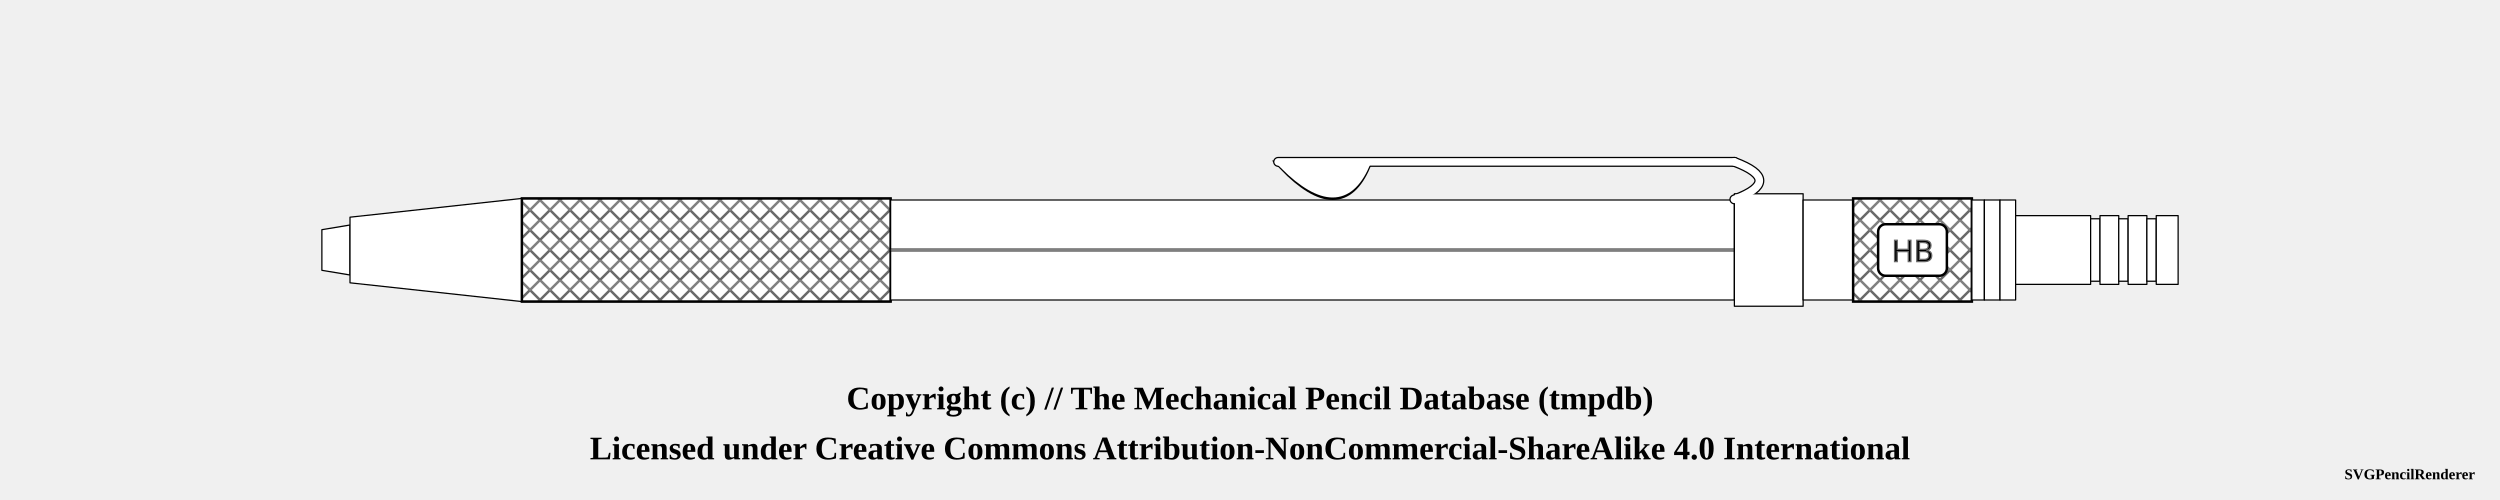
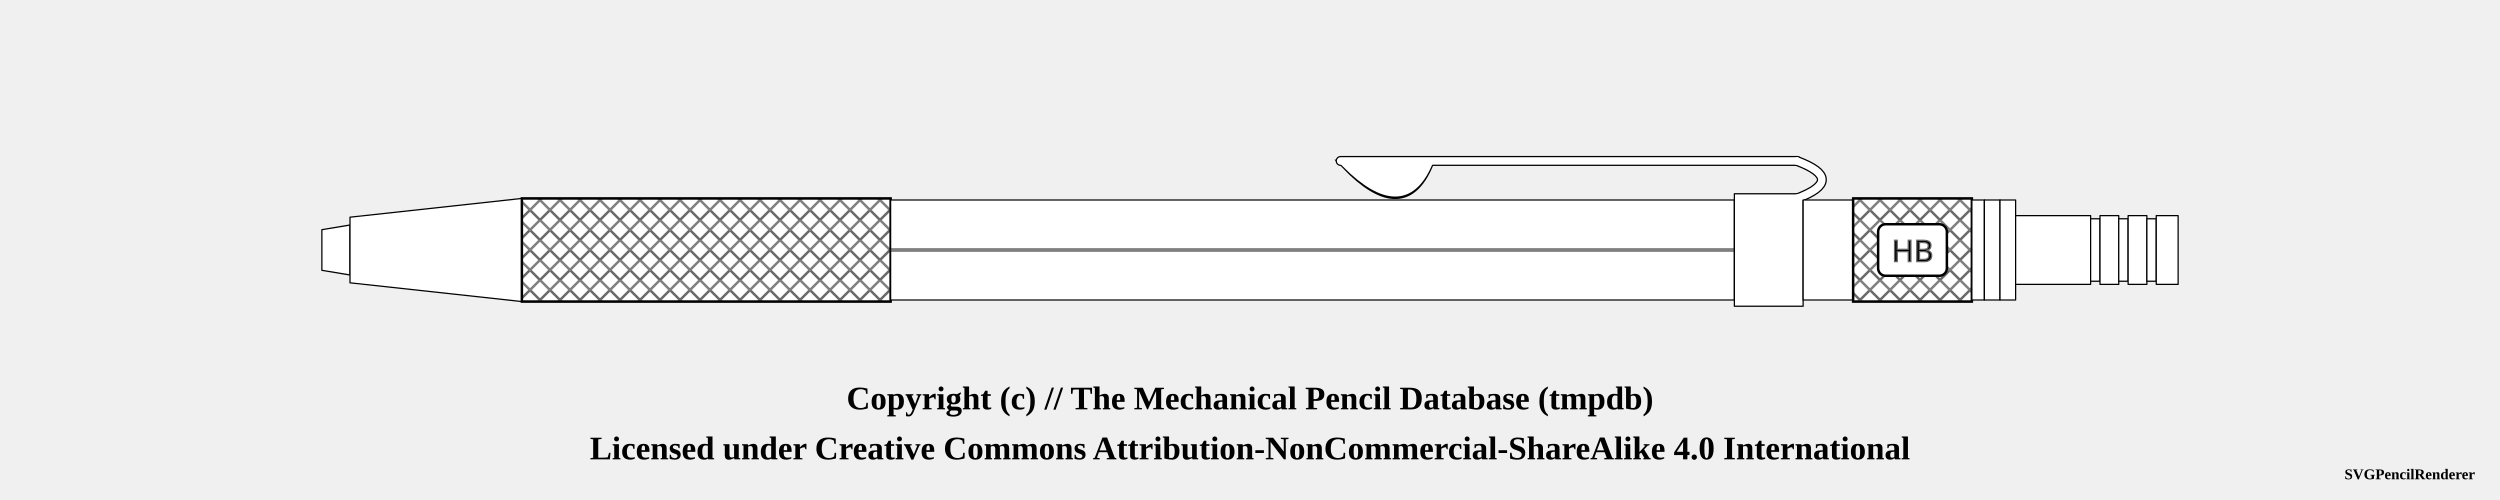
<svg xmlns="http://www.w3.org/2000/svg" width="1000" height="200">
  <pattern id="diagonalHatch" patternUnits="userSpaceOnUse" width="8" height="8">
    <path stroke="dimgray" stroke-linecap="round" stroke-width="1" d="M 4,4 L 8,8" />
    <path stroke="dimgray" stroke-linecap="round" stroke-width="1" d="M 4,4 L 0,8" />
    <path stroke="gray" stroke-linecap="round" stroke-width="1" d="M 4,4 L 8,0" />
    <path stroke="gray" stroke-linecap="round" stroke-width="1" d="M 4,4 L 0,0" />
  </pattern>
  <pattern id="spring" patternUnits="userSpaceOnUse" width="8" height="100">
    <path stroke="dimgray" stroke-linecap="round" stroke-width="2" d="M 0,0 L 8,100" />
    <path stroke="white" stroke-linecap="round" stroke-width="1" d="M 0,0 L 8,100" />
  </pattern>
  <g transform="rotate(0 0 0)">
    <path d="M128.75 91.875 L140 90 L140 110 L128.75 108.125 Z" stroke-width="0.5" stroke="black" stroke-linejoin="round" fill="white" fill-opacity="1" />
    <path d="M140 86.875 L208.75 79.375 L208.75 120.625 L140 113.125 Z" stroke-width="0.5" stroke="black" stroke-linejoin="round" fill="white" fill-opacity="1" />
    <path d="M208.75 79.375 L356.25 79.375 L356.25 120.625 L208.75 120.625 Z" stroke-width="0.5" stroke="black" stroke-linejoin="round" fill="white" fill-opacity="1" />
    <path d="M208.75 79.375 L356.25 79.375 L356.25 120.625 L208.75 120.625 Z" stroke-width="1.0" stroke="black" fill="url(#diagonalHatch)" />
    <path d="M356.25 80 L693.75 80 L693.75 120 L356.25 120 Z" stroke-width="0.5" stroke="black" stroke-linejoin="round" fill="white" fill-opacity="1" />
    <line x1="356.25" y1="100" x2="693.75" y2="100" stroke-width="1.5" stroke="black" fill="none" stroke-opacity="0.5" />
    <line x1="356.25" y1="100" x2="693.75" y2="100" stroke-width="0.5" stroke="gray" fill="none" stroke-opacity="0.5" />
-     <path d="M513.5 66.25 Q536.25 89.75 546.25 66.25 Z" stroke-width="4" stroke="black" fill="dimgray" stroke-linecap="round" />
-     <line x1="511.25" y1="64.75" x2="693.75" y2="64.75" stroke-width="4" stroke="black" fill="dimgray" stroke-linecap="round" />
-     <path d="M693.75 64.75 Q713.75 72.25 693.75 79.75" stroke-width="4" stroke="black" fill="none" stroke-linecap="round" />
+     <path d="M538.5 65.875 Q561.25 89.375 571.25 65.875 Z" stroke-width="4" stroke="black" fill="dimgray" stroke-linecap="round" />
+     <line x1="536.25" y1="64.375" x2="718.75" y2="64.375" stroke-width="4" stroke="black" fill="dimgray" stroke-linecap="round" />
+     <path d="M718.75 64.375 Q738.75 71.875 718.75 79.375" stroke-width="4" stroke="black" fill="none" stroke-linecap="round" />
    <path d="M693.75 77.5 L721.25 77.5 L721.25 122.5 L693.75 122.5 Z" stroke-width="0.5" stroke="black" stroke-linejoin="round" fill="white" fill-opacity="1" />
-     <path d="M513.5 66.25 Q536.25 88.75 546.25 66.25 Z" stroke-width="3" stroke="white" fill="white" stroke-linecap="round" />
-     <line x1="511.25" y1="64.75" x2="693.75" y2="64.75" stroke-width="3" stroke="white" fill="white" stroke-linecap="round" />
-     <path d="M693.75 64.75 Q713.75 72.25 693.75 79.75" stroke-width="3" stroke="white" fill="none" stroke-linecap="round" />
+     <path d="M538.5 65.875 Q561.25 88.375 571.25 65.875 Z" stroke-width="3" stroke="white" fill="white" stroke-linecap="round" />
+     <line x1="536.25" y1="64.375" x2="718.75" y2="64.375" stroke-width="3" stroke="white" fill="white" stroke-linecap="round" />
+     <path d="M718.75 64.375 Q738.75 71.875 718.75 79.375" stroke-width="3" stroke="white" fill="none" stroke-linecap="round" />
    <path d="M721.25 80 L741.25 80 L741.25 120 L721.25 120 Z" stroke-width="0.5" stroke="black" stroke-linejoin="round" fill="white" fill-opacity="1" />
    <path d="M741.25 79.375 L788.75 79.375 L788.75 120.625 L741.25 120.625 Z" stroke-width="0.5" stroke="black" stroke-linejoin="round" fill="white" fill-opacity="1" />
    <path d="M741.25 79.375 L788.75 79.375 L788.75 120.625 L741.25 120.625 Z" stroke-width="1.0" stroke="black" fill="url(#diagonalHatch)" />
    <rect x="751.25" y="89.688" width="27.5" height="20.625" rx="3" ry="3" stroke-width="1" stroke="black" fill="white" />
    <text x="765" y="100" text-anchor="middle" dominant-baseline="central">
      <tspan stroke="dimgray" stroke-width="0.5" font-family="sans-serif" fill="black" textLength="{this.width * 5 - 24}"> HB</tspan>
    </text>
    <path d="M788.75 80 L793.75 80 L793.75 120 L788.75 120 Z" stroke-width="0.5" stroke="black" stroke-linejoin="round" fill="white" fill-opacity="1" />
    <path d="M793.75 80 L800 80 L800 120 L793.75 120 Z" stroke-width="0.5" stroke="black" stroke-linejoin="round" fill="white" fill-opacity="1" />
    <path d="M800 80 L806.25 80 L806.25 120 L800 120 Z" stroke-width="0.5" stroke="black" stroke-linejoin="round" fill="white" fill-opacity="1" />
    <path d="M806.25 86.25 L836.25 86.25 L836.25 113.75 L806.25 113.75 Z" stroke-width="0.5" stroke="black" stroke-linejoin="round" fill="white" fill-opacity="1" />
    <path d="M836.25 87.5 L840 87.5 L840 112.5 L836.25 112.5 Z" stroke-width="0.5" stroke="black" stroke-linejoin="round" fill="white" fill-opacity="1" />
    <path d="M840 86.25 L847.5 86.25 L847.5 113.75 L840 113.75 Z" stroke-width="0.5" stroke="black" stroke-linejoin="round" fill="white" fill-opacity="1" />
    <path d="M847.5 87.5 L851.25 87.5 L851.25 112.5 L847.5 112.5 Z" stroke-width="0.5" stroke="black" stroke-linejoin="round" fill="white" fill-opacity="1" />
    <path d="M851.25 86.25 L858.75 86.25 L858.75 113.75 L851.25 113.75 Z" stroke-width="0.5" stroke="black" stroke-linejoin="round" fill="white" fill-opacity="1" />
    <path d="M858.75 87.5 L862.5 87.5 L862.5 112.5 L858.75 112.5 Z" stroke-width="0.5" stroke="black" stroke-linejoin="round" fill="white" fill-opacity="1" />
    <path d="M862.5 86.25 L871.25 86.25 L871.25 113.75 L862.5 113.75 Z" stroke-width="0.5" stroke="black" stroke-linejoin="round" fill="white" fill-opacity="1" />
  </g>
  <text x="50%" y="160" font-size="1.1em" font-weight="bold" text-anchor="middle" dominant-baseline="middle">Copyright (c) // The Mechanical Pencil Database (tmpdb)</text>
  <text x="50%" y="180" font-size="1.1em" font-weight="bold" text-anchor="middle" dominant-baseline="middle">Licensed under Creative Commons Attribution-NonCommercial-ShareAlike 4.0 International</text>
  <text x="990" y="190" font-size="0.5em" font-weight="bold" text-anchor="end" dominant-baseline="middle">SVGPencilRenderer</text>
</svg>
